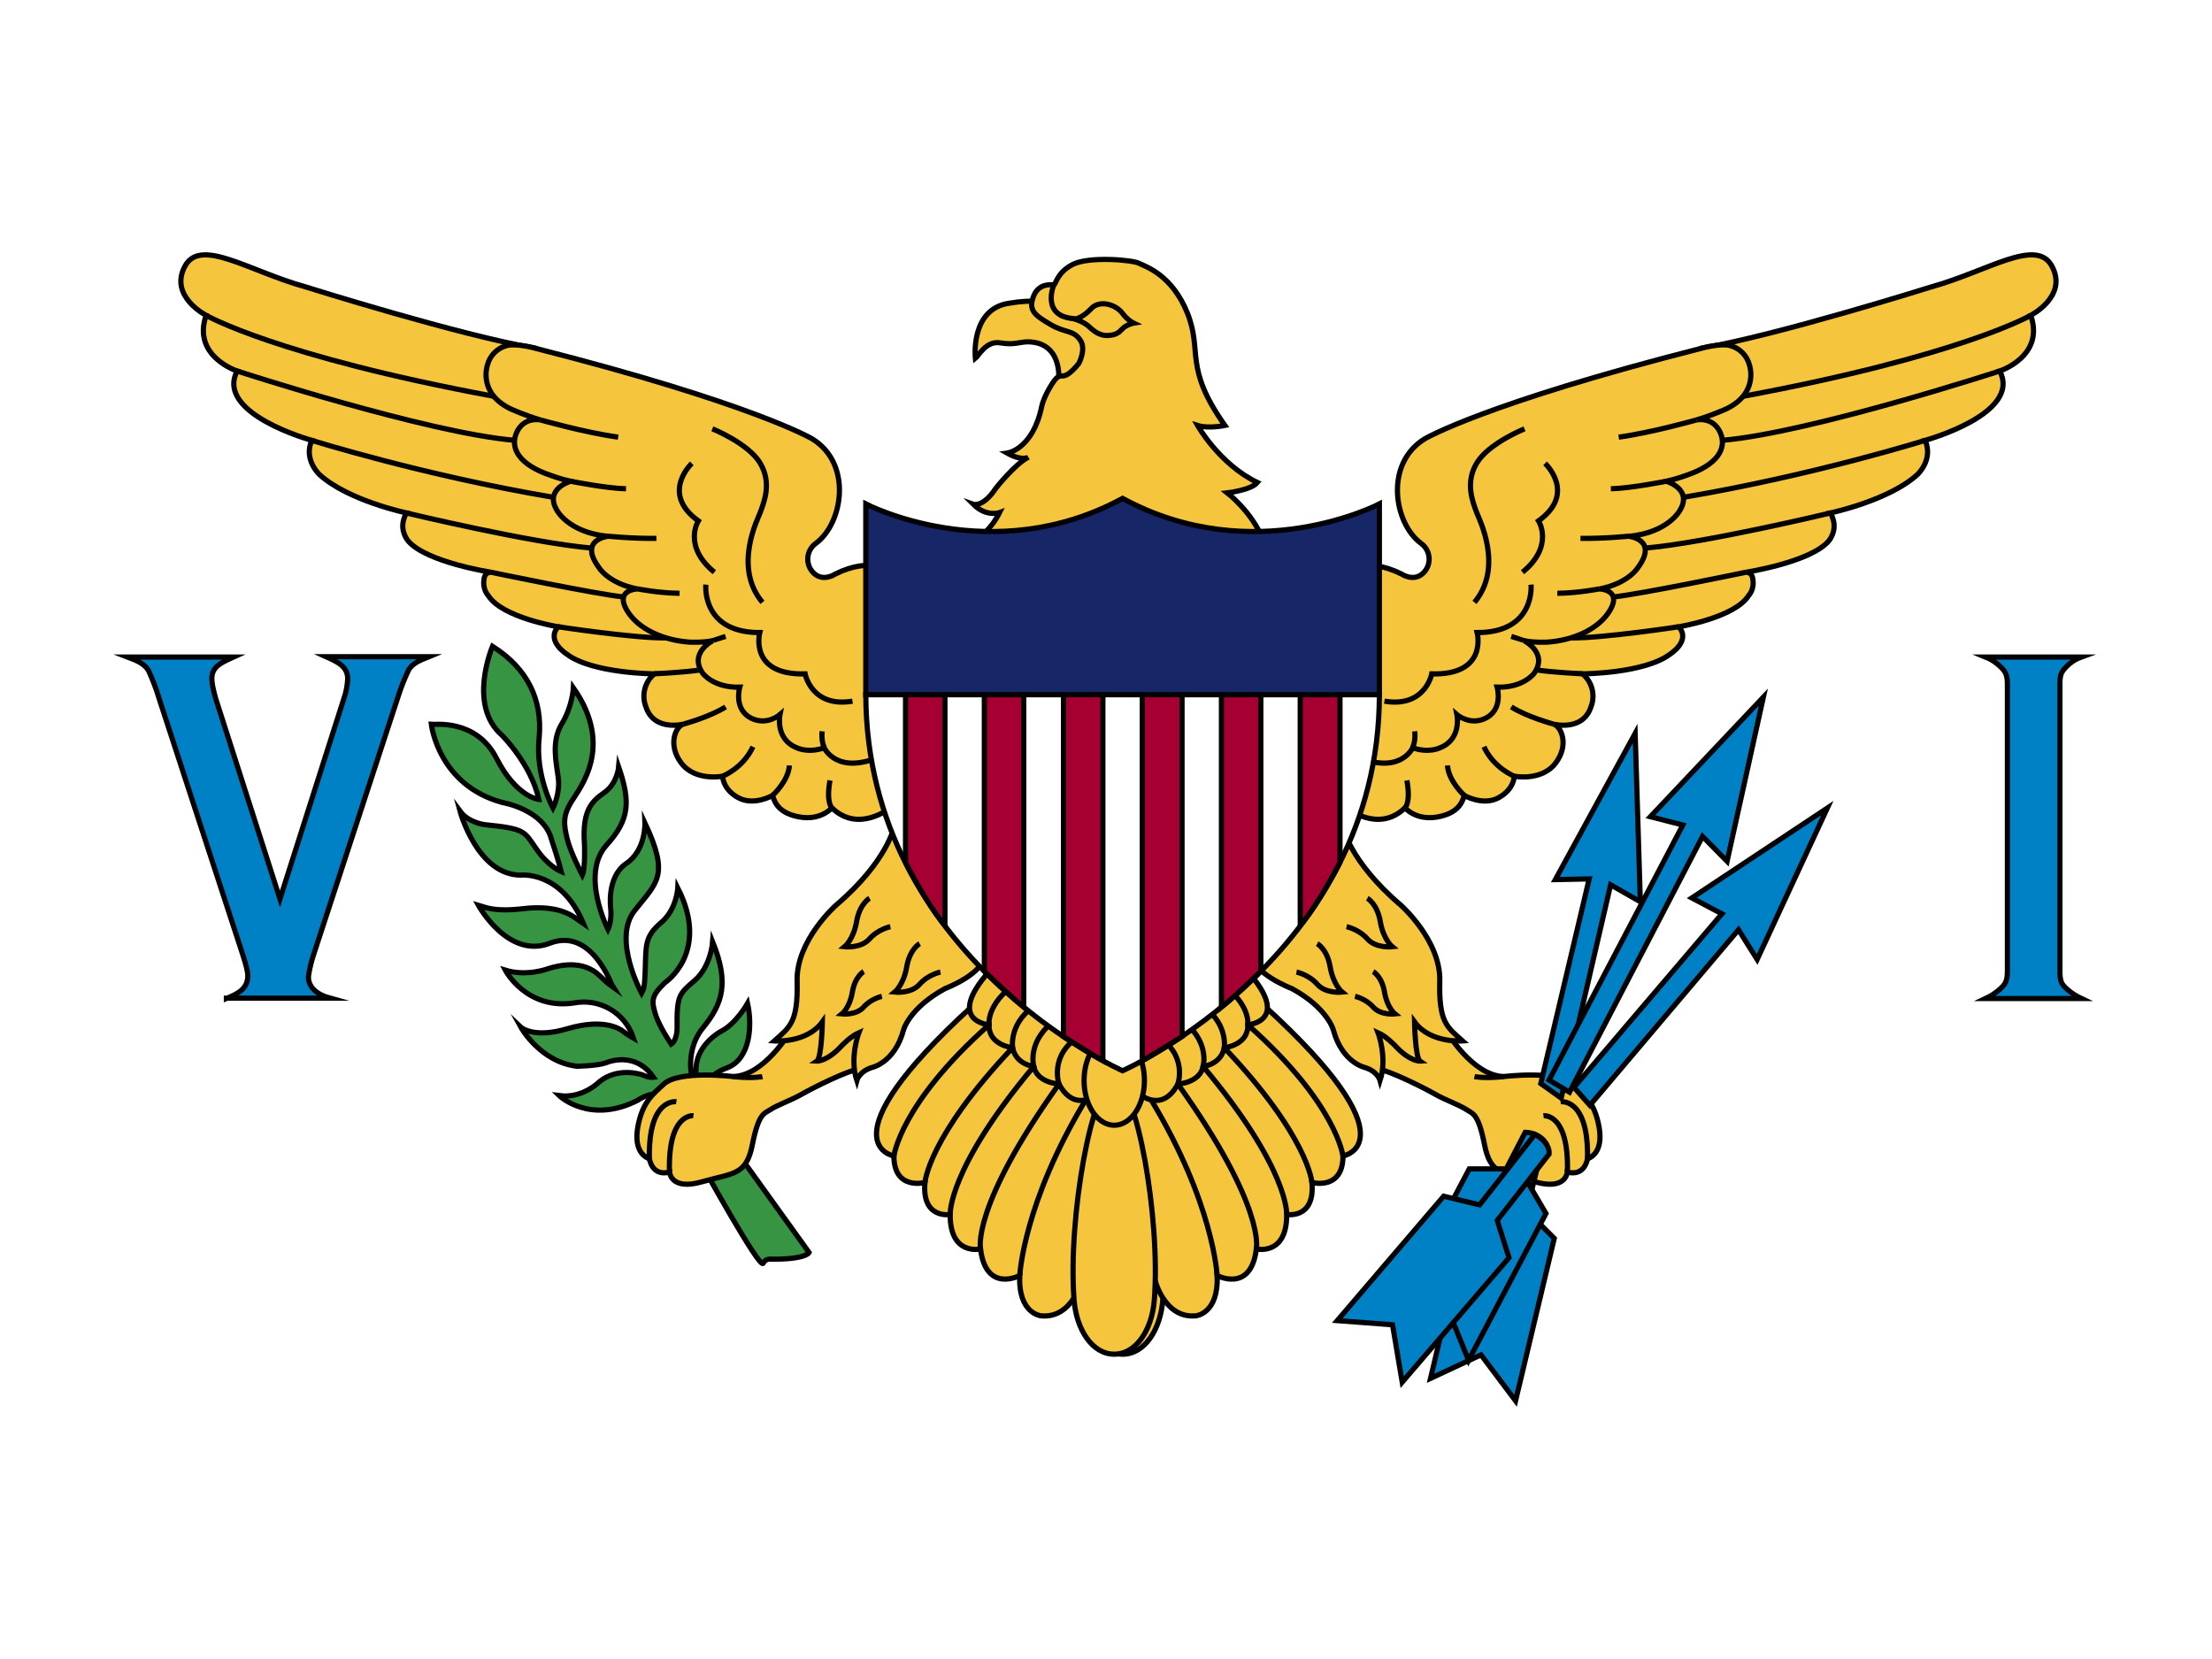
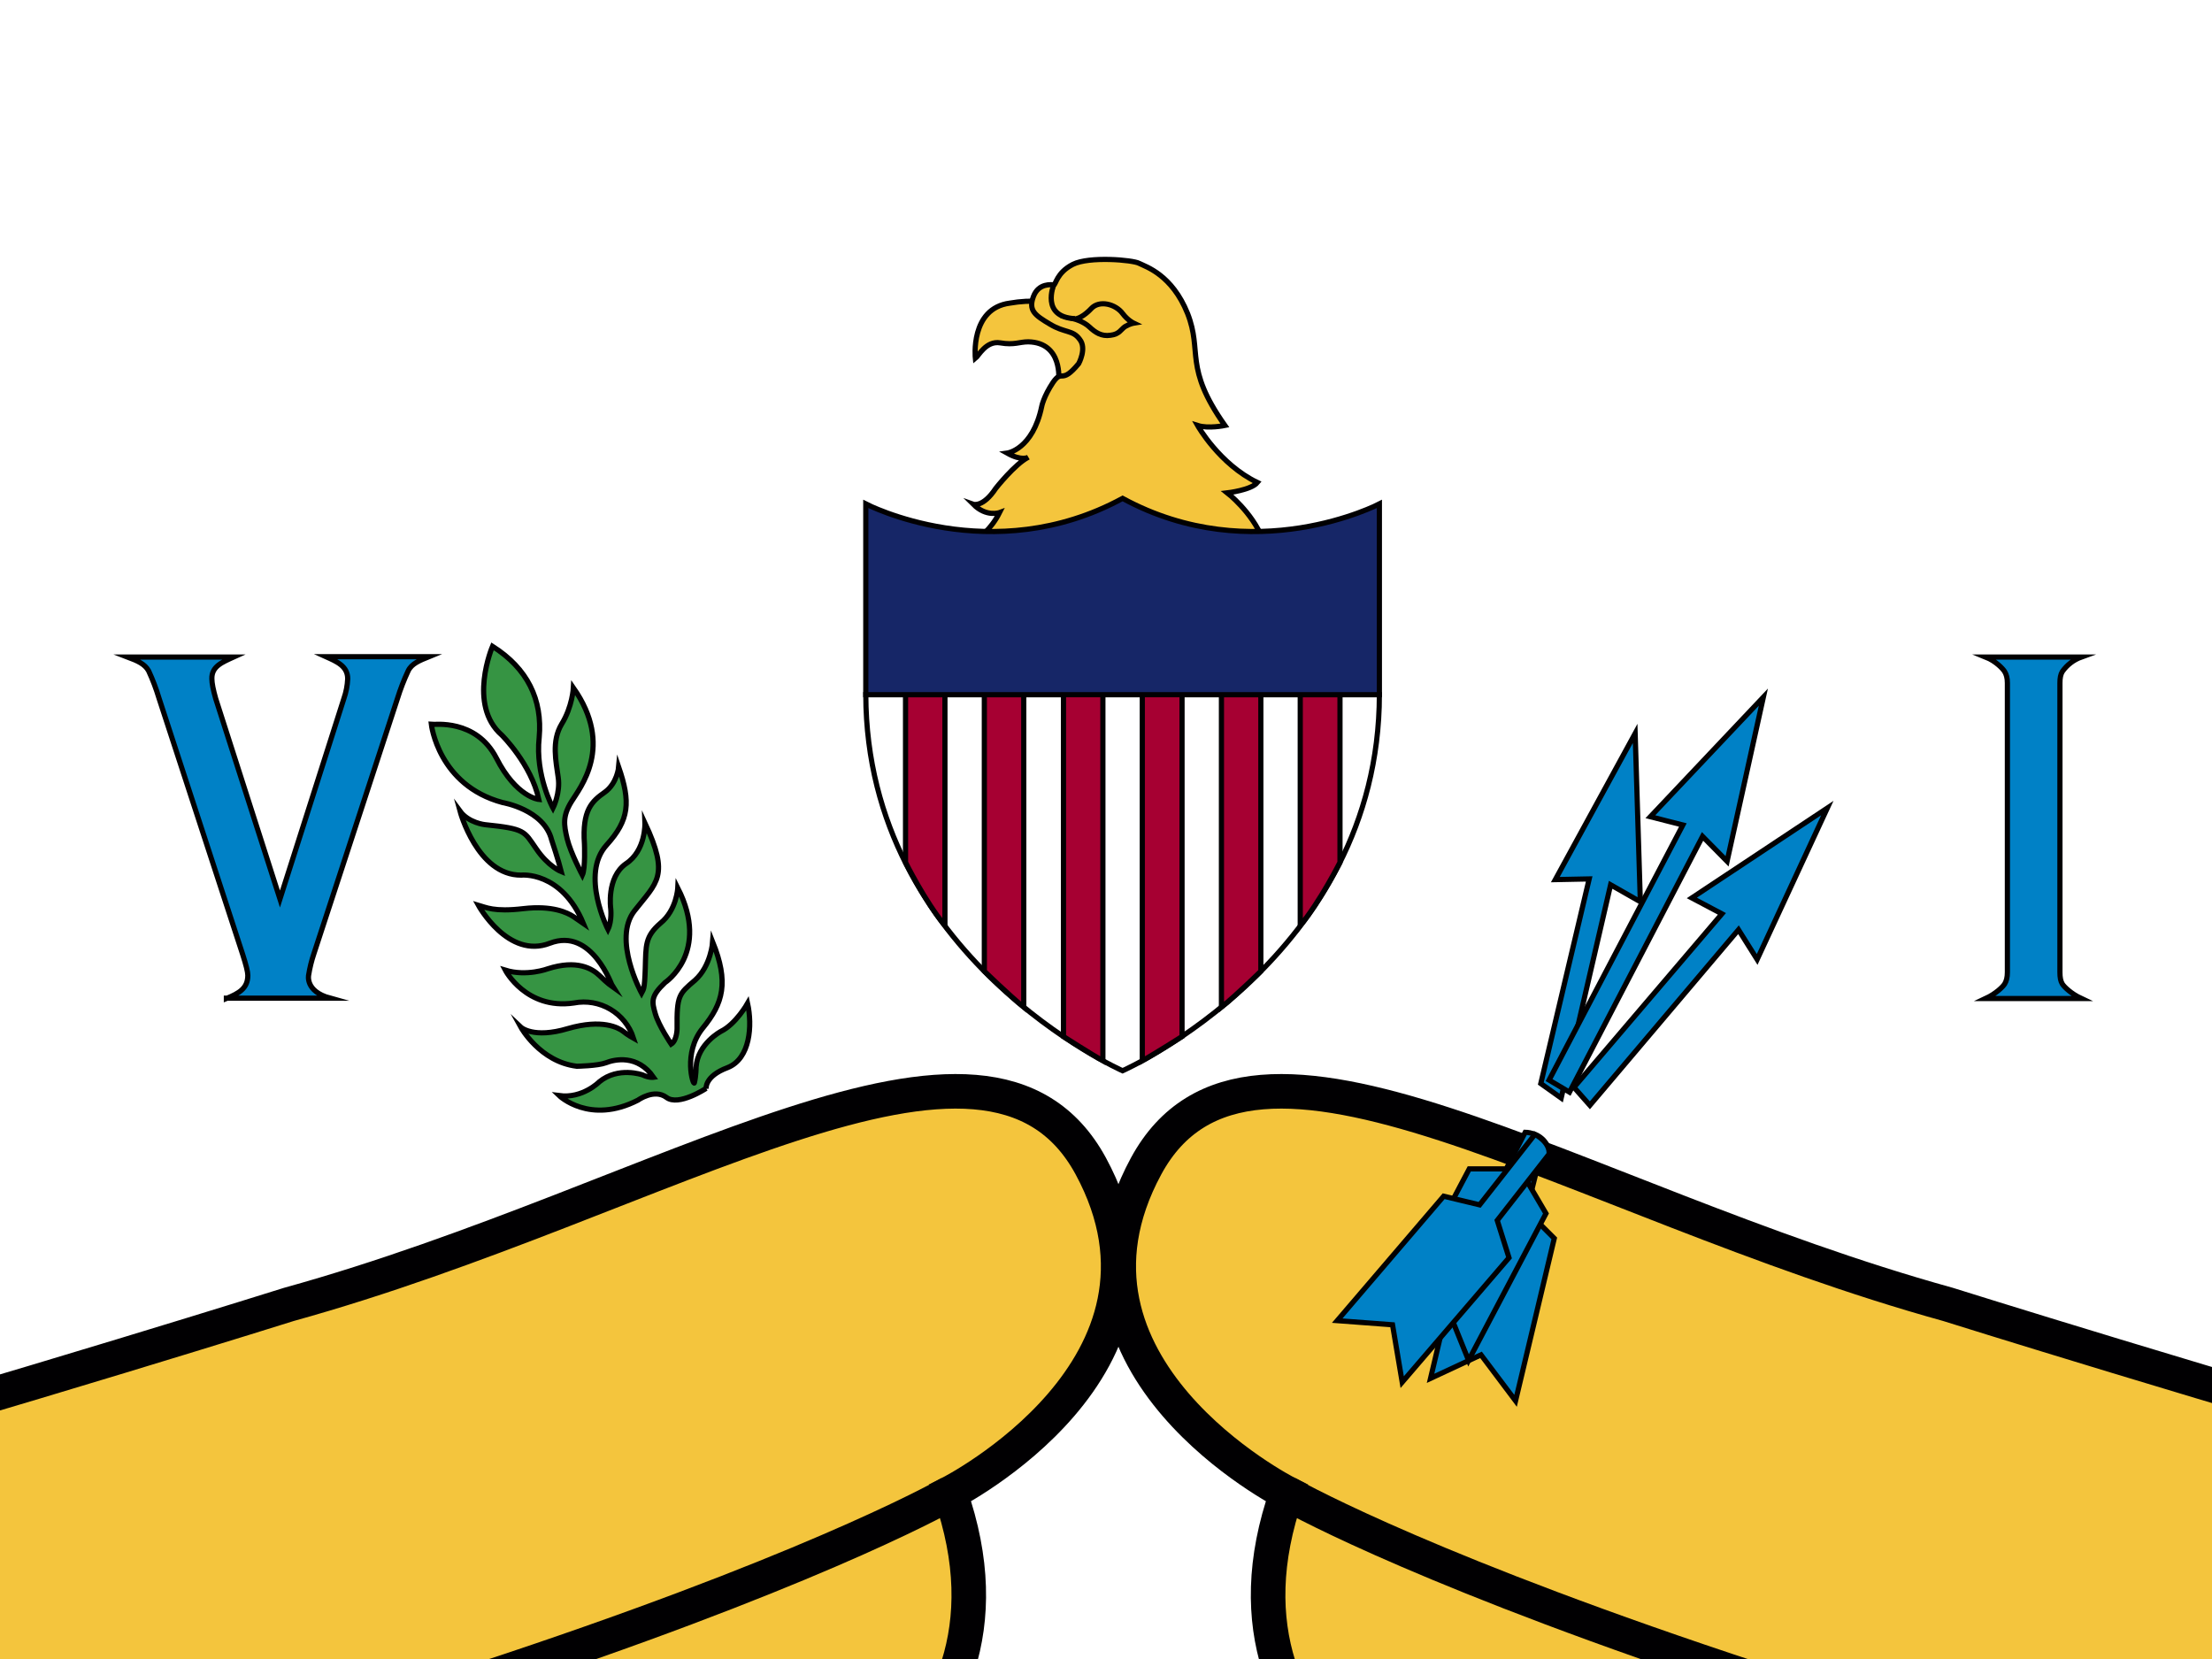
<svg xmlns="http://www.w3.org/2000/svg" xmlns:xlink="http://www.w3.org/1999/xlink" id="flag-icons-vi" viewBox="0 0 640 480">
  <path fill="#fff" d="M0 0h640v480H0z" />
  <path fill="#369443" stroke="#010002" stroke-miterlimit="10" stroke-width="1.5" d="M204.3 315s-.5-3.6 6.2-6.1c6.6-2.6 7.2-12.2 5.8-18.6 0 0-3.4 6-7.7 8.1 0 0-6.8 3.6-7.2 10.4 0 0 0 2.5-.5 4.5-.3 1-3.4-8.6 2.4-15.8 6-7.3 7.6-13.3 2.9-25 0 0-.5 7-5.1 11.1-4.7 4-5.3 4.4-5.2 14 0 0 0 3.4-1.7 4.5 0 0-3.6-5.3-4.6-8.8-1-3.5-1.4-5 2.8-9 0 0 13.2-8.7 3.7-27.4 0 0-.3 6.4-5 10.2-4.5 3.9-4.2 6.4-4.4 13-.2 6.7-.6 6.2-1.1 7.2 0 0-8.5-15.6-2-23.8 6.5-8.3 10.2-10 3-25.4 0 0 .3 8-5.5 11.8-5.7 4-4.4 13-4.4 13s.4 3.5-.8 6c0 0-8.1-15.9-.4-24.4 6.6-7.3 7-12.4 3.5-22.6 0 0-.4 4.7-4 7.3-3.7 2.6-6.6 5.1-5.9 15 0 0 .3 7-.6 9 0 0-3.4-6.4-4.4-10.5-1-4.2-1.3-6.6 1.2-10.7s12.5-16 .6-33c0 0-.3 5.5-3.4 10.5-3 5-1.6 10.9-1 15.4.7 4.5-1.5 8.9-1.5 8.9s-5.2-9.5-4-20.4c1-11-3.4-20-13.5-26.4 0 0-7.3 17 2.7 25.7 0 0 8.5 8.4 10.7 18.6 0 0-6.5-.6-12.3-12-5.9-11.4-18-9.6-18.8-9.7 0 0 2 17.6 20.6 22.6 0 0 12 2 14.2 10.8 0 0 2 6 2.8 9.2 0 0-3.8-1.5-7.3-6.7-3.5-5-3-5.7-14.8-6.9 0 0-4.7-.5-7.2-3.9 0 0 5 18.6 17.7 18.5 0 0 11.6-1.3 18 14l-2.9-2c-1.7-1.1-6-3.3-14.5-2.3s-10.9-.4-13-1c0 0 8.6 15.7 20.7 11 12.2-4.7 18 12.4 18.2 12.7 0 0-1.7-1.2-3.8-3.3-2.2-2.1-6.6-4.7-15-2 0 0-6.1 2.3-12.3.4 0 0 6 11.5 19.8 9.5a15.1 15.1 0 0 1 17.3 10.2s-1.8-1-3-2c-1.3-1-6-3.7-16-.8-10 3-13.6-.4-13.6-.4s5.5 10 16.2 11.3c0 0 6-.1 8.4-1 2.5-1 9.2-2.5 13.8 4.2 0 0-1.3.2-3.2-.7 0 0-7-2.5-12.5 2 0 0-4.8 4.9-11.6 4 0 0 8.8 8.5 22.8 1.3 0 0 4.7-3.4 8.2-.8 3.5 2.7 11.5-2.6 11.5-2.6z" />
  <g fill="#f4c53d" stroke="#010002" stroke-miterlimit="10" stroke-width="1.5">
    <path d="M282.2 103.7s-1.6-14.5 10-16a38 38 0 0 1 18 1.2l5.5 10.6-2 7.2-7.4 3.4s1.3-11-8.8-11.2c-2.6 0-4 1-8.1.3s-6.3 3.8-7.2 4.5z" />
    <path d="M363.8 139.6c-1.8 2.2-8.7 3-8.7 3s7.1 5.5 10.2 13.3c3 7.7-82.4 0-82.4 0s3.8-2.6 6.3-7.6c0 0-3.8 1.4-7.6-2.4 0 0 2.8 1 6.5-4.6 0 0 5.5-7 9.4-9 0 0-1.8 1.2-6.1-1.2 0 0 7.4-1 10-13.5 0 0 .5-2.8 3.3-7 2.8-4 2.2.9 7.4-5.4 0 0 2.4-4.4.3-7-2-2.8-4.3-1.8-8.6-4.4-4.4-2.6-6.3-4-4.8-8s5.3-3.4 5.9-3.4.8-3.5 5.5-5.9 17.4-1.3 19.2-.3c2 1 9.5 3.3 14 14.5 4.4 11.2-1.2 15.4 10.8 32.4 0 0-4.8 1-7.9 0 0 0 6.3 11.2 17.3 16.5z" />
    <path fill="none" d="M311 92.2c-10-.5-6.1-9.8-6.1-9.8" />
    <path d="M328 93.5s-1.7-.8-3.2-2.8c-2-2.7-6.7-4-9.1-1.4 0 0-2.5 2.8-4.8 3 0 0 2.6.7 4.3 2.3 1.7 1.6 3.5 2.8 6.1 2.4 2.6-.3 3-1.7 4.2-2.5 1.3-.8 2.5-1 2.5-1z" />
  </g>
  <path fill="#369443" stroke="#010002" stroke-miterlimit="10" stroke-width="1.5" d="M202.8 336.5s-.2-6.4 7.8-6.8l23.5 32.7s-.9 2.1-11.5 1.9c0 0-1.2 0-1.8 1.2-.9 2-18-29-18-29z" />
-   <g id="a" fill="#f4c53d" stroke="#010002" stroke-width="10" transform="translate(3.6 26.2) scale(.15055)">
+   <g id="a" fill="#f4c53d" stroke="#010002" stroke-width="10" transform="translation(3.6 26.2) scale(.15055)">
    <path d="M1495 1807.9s-49.9 85.6-110.2 87c0 0-103.7-12.6-133 14.5-20.5 18.9-41.4 34.5-50 82.8-8.4 48.3 16.5 58.7 22.4 60.8 0 0 4.6 34.5 38.7 25.5 0 0 2 36 62.2 18.7 60.3-17.3 85.3-11.8 97-71.8 11.9-60.1 22.8-59.1 33.5-66.3 14.4-9.7 41.5-18.8 61.6-30.4 18-10.4 87.2-45.6 110.8-48.3 23.6-2.8 18.4-82.2 18.4-82.2h-61l-29.5-43.5-61 53.2zm192-429.4s-61 49.7-112.2 0c0 0-20.6 24.8-62 17.6-41.2-7.3-48.1-29-52-41.4 0 0-35.8 20.8-66 4.3-30-16.4-30-41.3-30-41.3s-52.5 10.4-79.4-25.2c-26.9-35.5-10.5-70.7 4-74.9 0 0-56.7 14.9-72.2-33.8a56 56 0 0 1 16.4-62.8s-119.4-.6-168.4-38c0 0-40.7-25.6-16.4-52.5 0 0-107.5-17.2-134.4-60 0 0-11.8-11.8-7.9-32.5 0 0 .7-11.7 12.5-12.4 0 0-122.6-19-158-59.4 0 0-17-18.6-8.5-43.5 0 0 1.8-6.5 4.7-11 0 0-111.6-23.5-166.6-73.2 0 0-31.8-28.3-15.4-66.3 0 0-186.5-51-143.3-133.2 0 0-87.2-28.3-59.6-107 0 0-72.1-36.6-40.7-94.6 30.1-55.5 122.6 9.7 232 40 0 0 296.4 93.2 442.3 118l414.6 617.3 241.9 93.2 24.5 172.6z" />
    <path d="M1689.9 923.9s-38.9-29.2-108.2 5.1c0 0-23.3 16.1-41.7-1.5a37.3 37.3 0 0 1 4.3-57.5c51.7-38.3 70.8-153.2-7.8-200.9 0 0-114-67.6-532.3-174 0 0-35-9.8-53.8-5.1a52 52 0 0 0-37.6 37.8S894 581.1 957 611.6c0 0 28.4 13 57.7 21.4 0 0-32.2-7-46 24.8-13 30.4 6 61.5 65 81.5 0 0 16 6.2 38.7 11.7 0 0-50.5 14.5-26.2 55.3 0 0 21.6 42.8 98 50.4 0 0-57 6.2-16.8 60.4 0 0 17.7 29.7 73.4 40.7 0 0-42.2 1.4-21 39.3 21.4 38 71.5 59.4 120.9 62.9 0 0 26.7 1.4 45.4-2.8 0 0-47 23.5-19.4 62.8 0 0 20.3 28 71.1 26.6 0 0-13.1 44 24.1 60.6 29 13 53.1-7.8 53.1-7.8s-9.8 47.1 32.5 63.7c0 0 21.1 10.9 52.6 0 0 0 24 53.9 109.6 16 85.6-37.7 20.2-355.1 20.2-355.1zm5 489.4s-12.5 67.4-112 152.2c0 0-76.8 67.7-74.9 145.7 2 79.5-13.7 88.4-43.9 115.3 0 0 62.3 4.9 92.4-36.6 0 0-1.3 69-10.5 75.3 0 0 19.6 1.2 47.9-29.7 0 0 17-18 32.8-24.9 0 0-18.4 47.7-4 91.9 0 0 4.6-17.3 28.9-24.9 0 0 44-9 61-72.5 0 0 11.1-42 80-79.4 0 0 78-29.4 76-67.8-2-38.5-173.6-244.6-173.6-244.6z" />
    <path stroke-miterlimit="10" d="M2056.5 2282.2s-17.9 78.8-80 72.5c0 0-43.9-4.2-40.6-77.4 0 0-64.9 34.6-75.4-51 0 0-59 13.7-58.3-66.3 0 0-55 9.6-48.5-61.5 0 0-59.7 16-59.7-51 0 0-139.6-23.2 151.4-288.6l259.6 154.6-48.5 368.7z" />
    <path d="M2085.4 1928.3s-43.3 38.4-74.1-19c0 0-42-2-48.5-33.8 0 0-34.1-3.4-40.7-35.9 0 0-46.5-4.8-45.2-44.1 0 0-84.6-6.6 0-102.4 84.6-95.8 228.1 159 228.1 159l-19.6 76.2zm48.2-23.8c42 0 89.5 262 77.2 419.9-4.5 57.3-35.2 104.1-77.2 104.1s-72.6-46.8-77-104.1c-12.4-157.9 35.1-419.9 77-419.9" />
    <ellipse cx="2133.6" cy="1902.5" rx="58" ry="86" />
    <path fill="none" stroke-miterlimit="10" d="M1935.9 2277.3s6.6-138.7 126.8-337.6m-202.2 286.6s-18.7-80.1 150.8-317c0 0-19.7-56.5 40.6-92.8M1802.2 2160s-5.3-86.7 160.6-284.5c0 0-14.7-51 45.4-91.8m-254.5 314.8s6.2-87.6 168.4-258.9c0 0-8-52.4 50-84.9m-278 292.8s11.7-100.1 182.8-252c0 0-5.9-39.4 51.1-79.4" />
    <path fill="none" d="M372.3 432s134.3 77.8 552.9 155.6M431.9 539S795.6 657.6 965 672.2m-389.9 0s213.4 67 463.3 109.3m-281.2 30.3s241 57.9 356.2 67.5M919 925.6s203.9 42.5 255.5 47.6m-125.7 57.3s148.8 22.6 208 21.4m-23.2 69s60.2-2.8 89.1-7.6m-33.4 104.3s51.2-13.8 81.3-33.1m-5.9 133.2s39.4-15.2 58.4-56.6m37.7 93.6s30.4-27.3 32.4-57.7m81.6 81.5s-11.4-9.9-3.6-52.7m-11.1-62.8s-6-12.2-4-31.6m-211-581.3s68.8 27.6 91.7 65.6c23 38 7.9 74.9 0 96-3.9 10.7-52.4 104.2 4.6 171.9M1346 1057s.4-.3 24.6-8m-169.8-91.4s41 8.2 81.3 8.6m-138-109.8s48.2 4.9 93.5 4.2m-165.2-109.8s69.5 13.8 106.8 14.5M1014.7 633s85.7 24.4 149.4 33.1m141.6 50.4s-61.6 57.3 12.5 110.5c0 0-30.8 48.3 30.8 98.7m-16.4 23.8s-9.2 92.2 103.6 92.2c0 0-21.7 82.1 87.2 79.4 0 0 12.4 65.6 91 52.4M1441.3 1895s-17.9 4-56.6 0m-108.8 48.3s-54.4-8.3-51.8 109.8m84.6-82.9s-49.2-6.2-46 108.4m520.7-384.5s-23.6 4.8-40 23.5c-16.3 18.6-47.8 15.1-47.8 15.1s17-13.8 23-48.3c5.8-34.5 24.9-44.9 24.9-44.9m-56.3-32.6s-23.6 4.8-40 23.4c-16.4 18.7-47.9 15.2-47.9 15.2s17-13.8 23-48.3c5.9-34.5 24.9-44.9 24.9-44.9m23.7 188.5s-20.6 4.3-34.9 20.5c-14.3 16.3-41.8 13.3-41.8 13.3s15-12 20-42.2c5.2-30.1 21.8-39.2 21.8-39.2" />
  </g>
  <use xlink:href="#a" width="100%" height="100%" stroke="#010002" stroke-width="10" transform="matrix(-1 0 0 1 647.2 0)" />
  <path fill="#0081c6" stroke="#010002" stroke-miterlimit="10" stroke-width="1.5" d="m466 256-14.3 61.7-5.9-4.2 14-59.2-9.8.2 23.1-42.3 1.5 48.7zm37 13-43 50.8-4.6-5.2 42.8-50.2-8.7-4.6 39.2-26-20.3 43.8z" />
  <path fill="#0081c6" stroke="#010002" stroke-miterlimit="10" stroke-width="1.5" d="m492.6 242-38.5 74-5.9-3.5 38.7-73.8-9.4-2.4 32.7-34.6-10.5 47.5zm-48 96.6-2.9 11.7 8 8-11.2 47-10-13.3-14.6 6.8 11.1-47 10.4-3 2.6-11.7s3.2-1.2 6.6 1.5z" />
  <path fill="#0081c6" stroke="#010002" stroke-miterlimit="10" stroke-width="1.5" d="m447.3 330.8-5.7 10.6 5.7 9.7-22.4 42.5-6.3-15.6-15.9 2.6 22.4-42.4h10.7l5.5-10.6s4 0 6 3.2z" />
  <path fill="#0081c6" stroke="#010002" stroke-miterlimit="10" stroke-width="1.5" d="m448.2 333.9-15 19.2 3.4 10.8-30.9 36-2.8-16.6-16-1.2 30.8-36 10.4 2.5 16-20.4s4.4 2.2 4.1 5.7zm-382.7-45c3.6-1.5 6.2-2.9 6.2-6.7 0-1-.5-3-1.5-6.1L46 202a59 59 0 0 0-3-7.9c-1.1-2-3.2-2.9-6.1-4h30.7c-3.3 1.5-6.4 2.7-6.3 6.3 0 1.3.4 3.2 1.1 5.7l18.6 58 18.5-58a20 20 0 0 0 1.1-5.7c0-3.7-3.2-5-6.3-6.4h29.8c-2.7 1.1-5 2-6 4.1a63 63 0 0 0-3.1 8L90.8 276a37.9 37.9 0 0 0-1.5 6.1s-1.1 4.7 6.2 6.7h-30zm515.3-7.6v-83.7c0-1.4-.3-2.5-.8-3.3s-2.5-3-5.5-4.2h27.7a11.5 11.5 0 0 0-5.5 4.2c-.5.8-.7 1.9-.7 3.3v83.7c0 1.5.2 2.6.7 3.4.5.8 2.5 2.8 5.5 4.2h-27.7c3-1.4 5-3.4 5.5-4.2.5-.8.8-1.9.8-3.4z" />
  <path fill="#fff" stroke="#010002" stroke-width="1.5" d="M324.8 309.8S399 276.9 399.1 201H250.5c.2 76 74.3 108.8 74.3 108.8z" />
  <path fill="#a60032" stroke="#010002" stroke-width="1.5" d="M262 201v48.5s5.6 11.3 11.4 18.3V201H262zm22.8 0v80s7.2 7 11.4 10.4V201h-11.4zm22.9 0v98.9s8.1 5.2 11.4 7v-106h-11.4zm80 0v48.5s-5.7 11.3-11.5 18.3V201h11.5zm-22.9 0v80s-7.1 7-11.4 10.4V201h11.4zm-22.8 0v98.9s-8.2 5.2-11.5 7v-106H342z" />
  <path fill="#162667" stroke="#010002" stroke-miterlimit="10" stroke-width="1.5" d="M399.1 145.8s-36.4 19-74.3-1.6c-37.9 20.6-74.3 1.6-74.3 1.6V201h148.6v-55.2z" />
</svg>
